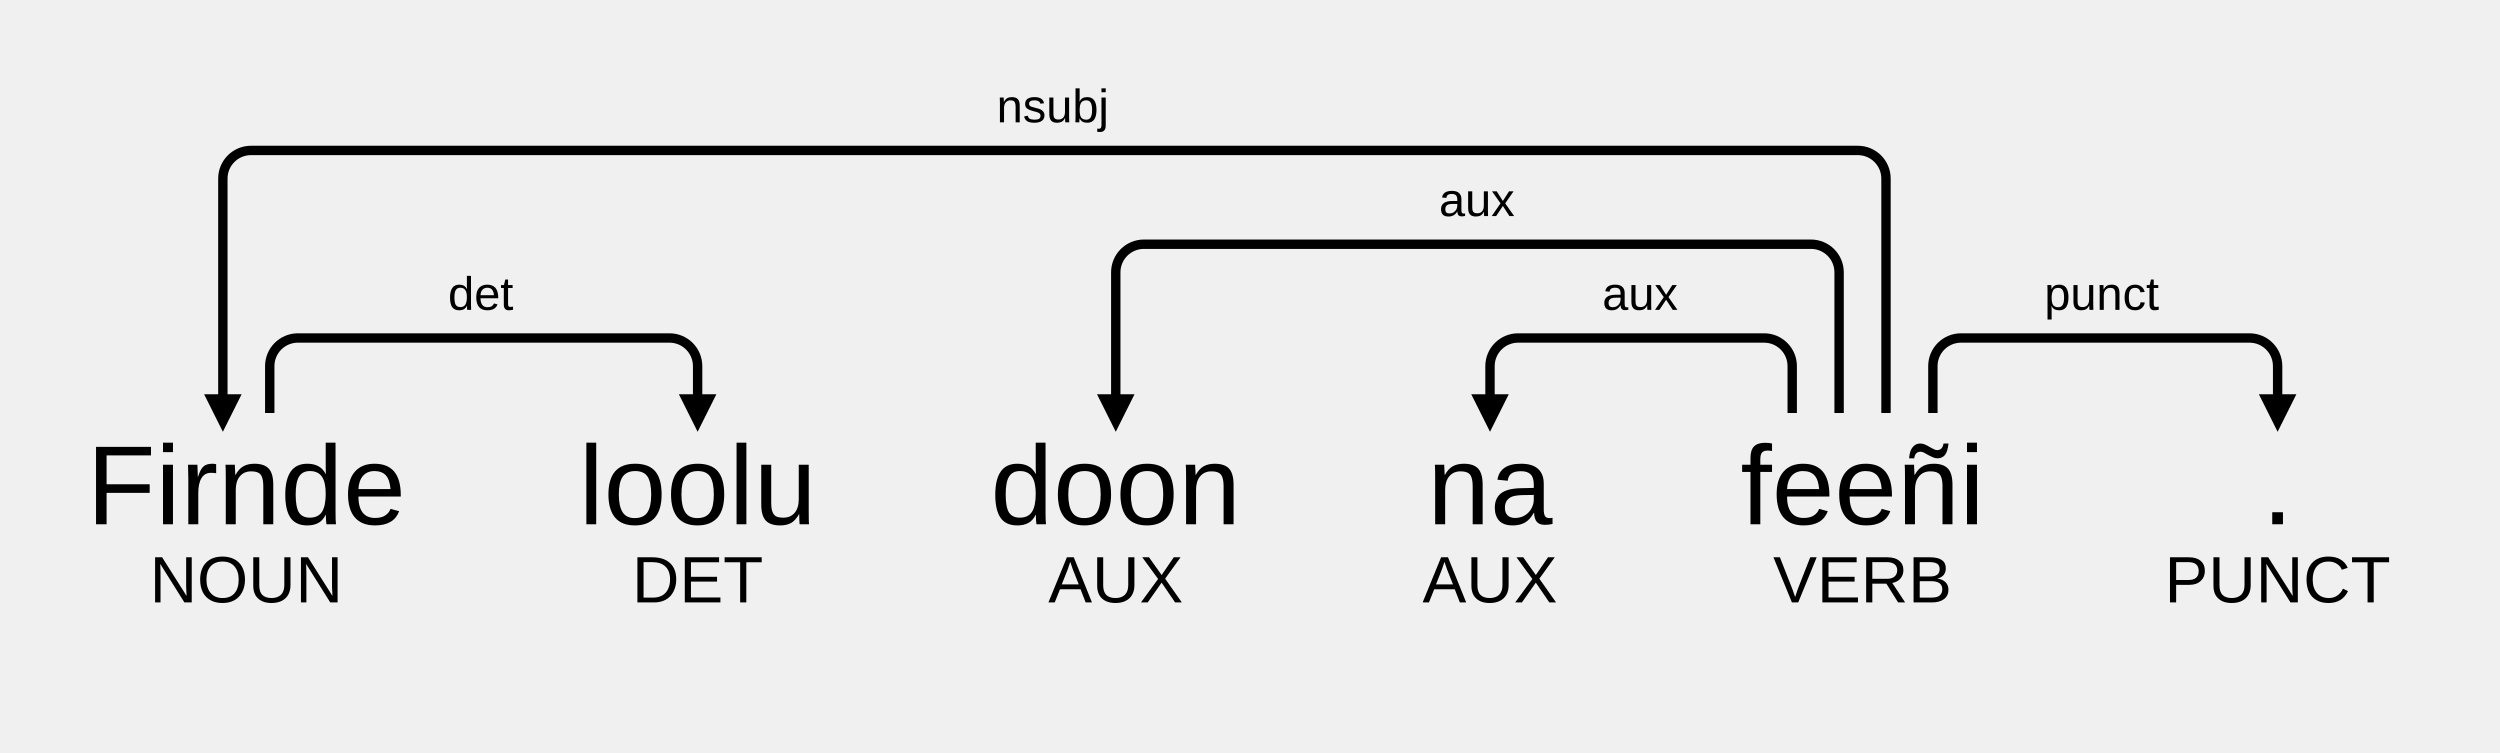
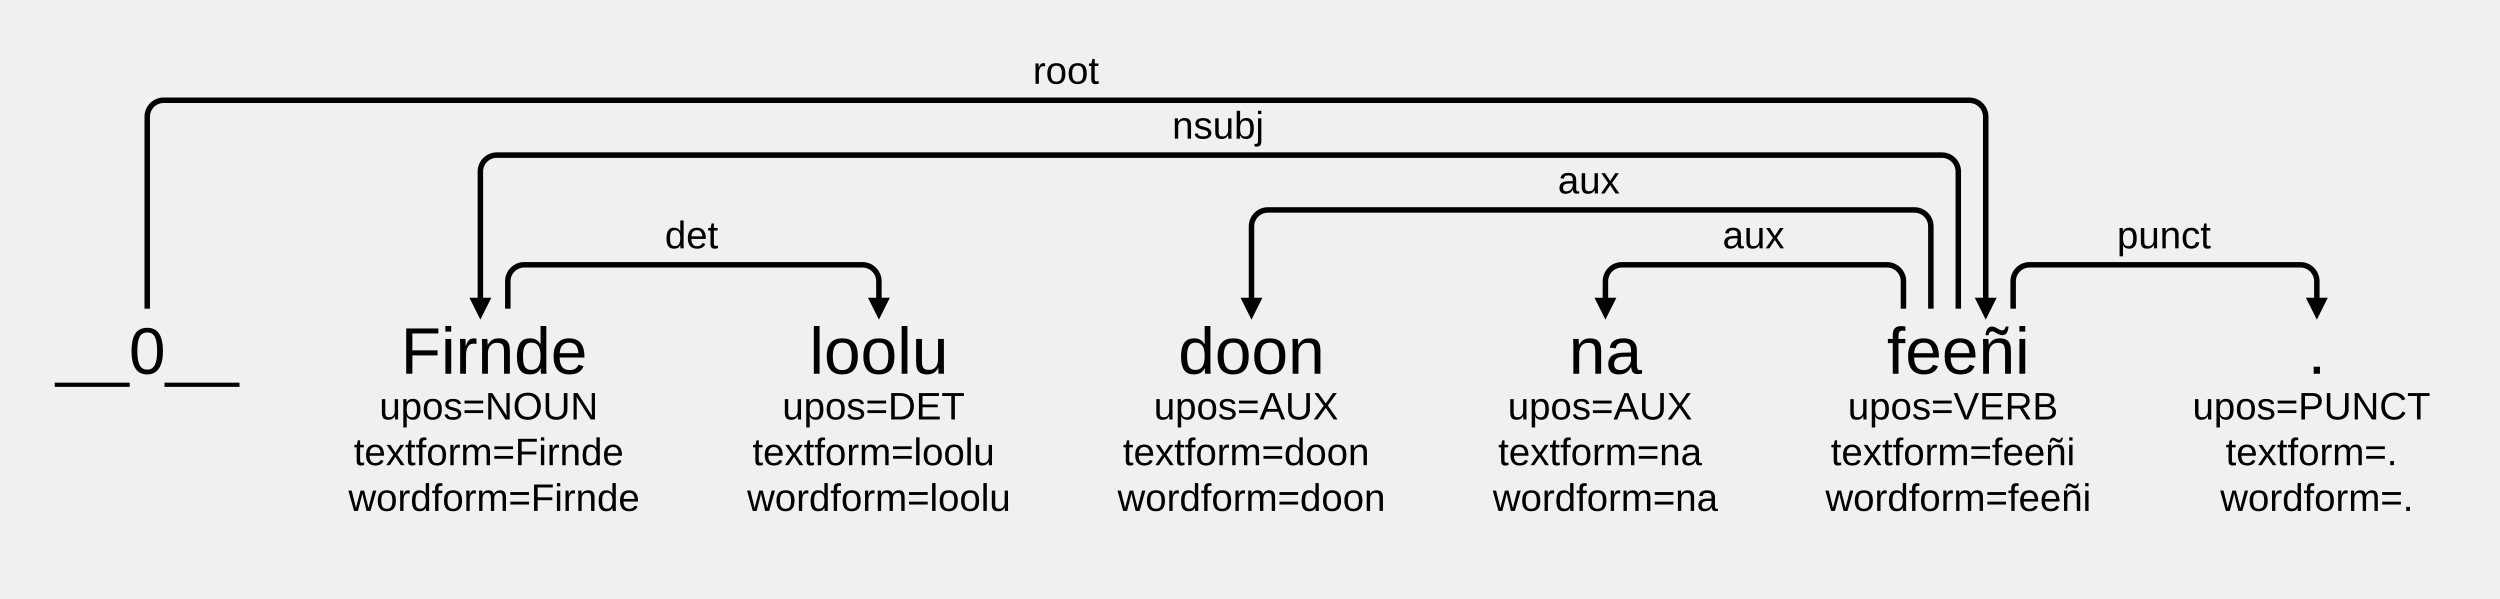
- <svg xmlns="http://www.w3.org/2000/svg" width="533.199" height="160.539">
-   <rect x="0" y="0" width="533.199" height="160.539" style="fill:transparent;fill-opacity:1;" />
-   <g transform="translate(0,114.8984) scale(2,2)">
-     <text id="word__N_1" x="26.266" y="-14.406" font-style="normal" font-weight="normal" fill="black" font-size="12" font-family="Arial" text-anchor="middle" text-align="center">
-       <tspan x="26.266" dy="12.863">Firnde</tspan>
+ <svg xmlns="http://www.w3.org/2000/svg" width="911.59" height="218.355">
+   <rect x="0" y="0" width="911.59" height="218.355" style="fill:white;fill-opacity:0;" />
+   <g transform="translate(0,139.3672) scale(2,2)">
+     <text id="word__N_0" x="26.843" y="-14.406" font-style="normal" font-weight="normal" fill="black" font-size="12" font-family="Arial" text-anchor="middle" text-align="center">
+       <tspan x="26.843" dy="12.863">__0__</tspan>
    </text>
-     <text id="subword__N_1" x="26.266" y="-1.543" fill="black" font-size="7" font-family="Arial" text-anchor="middle" text-align="center">
-       <tspan x="26.266" dy="8.337">NOUN</tspan>
+     <text id="word__N_1" x="90.081" y="-14.406" font-style="normal" font-weight="normal" fill="black" font-size="12" font-family="Arial" text-anchor="middle" text-align="center">
+       <tspan x="90.081" dy="12.863">Firnde</tspan>
    </text>
-     <text id="word__N_2" x="74.394" y="-14.406" font-style="normal" font-weight="normal" fill="black" font-size="12" font-family="Arial" text-anchor="middle" text-align="center">
-       <tspan x="74.394" dy="12.863">loolu</tspan>
+     <text id="subword__N_1" x="90.081" y="-1.543" fill="black" font-size="7" font-family="Arial" text-anchor="middle" text-align="center">
+       <tspan x="90.081" dy="8.337">upos=NOUN</tspan>
+       <tspan x="90.081" dy="8.337">textform=Firnde</tspan>
+       <tspan x="90.081" dy="8.337">wordform=Firnde</tspan>
    </text>
-     <text id="subword__N_2" x="74.394" y="-1.543" fill="black" font-size="7" font-family="Arial" text-anchor="middle" text-align="center">
-       <tspan x="74.394" dy="8.337">DET</tspan>
+     <text id="word__N_2" x="160.24" y="-14.406" font-style="normal" font-weight="normal" fill="black" font-size="12" font-family="Arial" text-anchor="middle" text-align="center">
+       <tspan x="160.24" dy="12.863">loolu</tspan>
    </text>
-     <text id="word__N_3" x="118.985" y="-14.406" font-style="normal" font-weight="normal" fill="black" font-size="12" font-family="Arial" text-anchor="middle" text-align="center">
-       <tspan x="118.985" dy="12.863">doon</tspan>
+     <text id="subword__N_2" x="160.24" y="-1.543" fill="black" font-size="7" font-family="Arial" text-anchor="middle" text-align="center">
+       <tspan x="160.24" dy="8.337">upos=DET</tspan>
+       <tspan x="160.24" dy="8.337">textform=loolu</tspan>
+       <tspan x="160.24" dy="8.337">wordform=loolu</tspan>
    </text>
-     <text id="subword__N_3" x="118.985" y="-1.543" fill="black" font-size="7" font-family="Arial" text-anchor="middle" text-align="center">
-       <tspan x="118.985" dy="8.337">AUX</tspan>
+     <text id="word__N_3" x="228.168" y="-14.406" font-style="normal" font-weight="normal" fill="black" font-size="12" font-family="Arial" text-anchor="middle" text-align="center">
+       <tspan x="228.168" dy="12.863">doon</tspan>
    </text>
-     <text id="word__N_4" x="158.894" y="-14.406" font-style="normal" font-weight="normal" fill="black" font-size="12" font-family="Arial" text-anchor="middle" text-align="center">
-       <tspan x="158.894" dy="12.863">na</tspan>
+     <text id="subword__N_3" x="228.168" y="-1.543" fill="black" font-size="7" font-family="Arial" text-anchor="middle" text-align="center">
+       <tspan x="228.168" dy="8.337">upos=AUX</tspan>
+       <tspan x="228.168" dy="8.337">textform=doon</tspan>
+       <tspan x="228.168" dy="8.337">wordform=doon</tspan>
    </text>
-     <text id="subword__N_4" x="158.894" y="-1.543" fill="black" font-size="7" font-family="Arial" text-anchor="middle" text-align="center">
-       <tspan x="158.894" dy="8.337">AUX</tspan>
+     <text id="word__N_4" x="292.697" y="-14.406" font-style="normal" font-weight="normal" fill="black" font-size="12" font-family="Arial" text-anchor="middle" text-align="center">
+       <tspan x="292.697" dy="12.863">na</tspan>
    </text>
-     <text id="word__N_5" x="198.622" y="-14.406" font-style="normal" font-weight="normal" fill="black" font-size="12" font-family="Arial" text-anchor="middle" text-align="center">
-       <tspan x="198.622" dy="12.863">feeñi</tspan>
+     <text id="subword__N_4" x="292.697" y="-1.543" fill="black" font-size="7" font-family="Arial" text-anchor="middle" text-align="center">
+       <tspan x="292.697" dy="8.337">upos=AUX</tspan>
+       <tspan x="292.697" dy="8.337">textform=na</tspan>
+       <tspan x="292.697" dy="8.337">wordform=na</tspan>
    </text>
-     <text id="subword__N_5" x="198.622" y="-1.543" fill="black" font-size="7" font-family="Arial" text-anchor="middle" text-align="center">
-       <tspan x="198.622" dy="8.337">VERB</tspan>
+     <text id="word__N_5" x="357.033" y="-14.406" font-style="normal" font-weight="normal" fill="black" font-size="12" font-family="Arial" text-anchor="middle" text-align="center">
+       <tspan x="357.033" dy="12.863">feeñi</tspan>
    </text>
-     <text id="word__N_6" x="242.885" y="-14.406" font-style="normal" font-weight="normal" fill="black" font-size="12" font-family="Arial" text-anchor="middle" text-align="center">
-       <tspan x="242.885" dy="12.863">.</tspan>
+     <text id="subword__N_5" x="357.033" y="-1.543" fill="black" font-size="7" font-family="Arial" text-anchor="middle" text-align="center">
+       <tspan x="357.033" dy="8.337">upos=VERB</tspan>
+       <tspan x="357.033" dy="8.337">textform=feeñi</tspan>
+       <tspan x="357.033" dy="8.337">wordform=feeñi</tspan>
    </text>
-     <text id="subword__N_6" x="242.885" y="-1.543" fill="black" font-size="7" font-family="Arial" text-anchor="middle" text-align="center">
-       <tspan x="242.885" dy="8.337">PUNCT</tspan>
+     <text id="word__N_6" x="422.4" y="-14.406" font-style="normal" font-weight="normal" fill="black" font-size="12" font-family="Arial" text-anchor="middle" text-align="center">
+       <tspan x="422.4" dy="12.863">.</tspan>
+     </text>
+     <text id="subword__N_6" x="422.4" y="-1.543" fill="black" font-size="7" font-family="Arial" text-anchor="middle" text-align="center">
+       <tspan x="422.4" dy="8.337">upos=PUNCT</tspan>
+       <tspan x="422.4" dy="8.337">textform=.</tspan>
+       <tspan x="422.4" dy="8.337">wordform=.</tspan>
    </text>
    <marker id="markerendword_1" markerWidth="5" markerHeight="5" markerUnits="userSpaceOnUse" orient="auto" refX="2" refY="2">
      <path d="M0,0 l4,2 l-4,2 z" style="fill:black;" />
    </marker>
-     <text id="label__N_1__N_2__det" x="51.266" y="-24.406" style="fill:black;font-size:5px;font-family:Arial;text-anchor:middle;text-align:center">det</text>
-     <path style="marker-end:url(#markerendword_1);" stroke="black" fill="none" d="M 28.766,-13.406 28.766,-18.406 A 3 3 0 0 1 31.766,-21.406 L 71.394,-21.406 A 3 3 0 0 1 74.394,-18.406 L 74.394,-13.406" />
+     <text id="label__N_1__N_2__det" x="126.081" y="-24.406" style="fill:black;font-size:7px;font-family:Arial;text-anchor:middle;text-align:center">det</text>
+     <path style="marker-end:url(#markerendword_1);" stroke="black" fill="none" d="M 92.581,-13.406 92.581,-18.406 A 3 3 0 0 1 95.581,-21.406 L 157.239,-21.406 A 3 3 0 0 1 160.239,-18.406 L 160.239,-13.406" />
+     <marker id="markerendword_4" markerWidth="5" markerHeight="5" markerUnits="userSpaceOnUse" orient="auto" refX="2" refY="2">
+       <path d="M0,0 l4,2 l-4,2 z" style="fill:black;" />
+     </marker>
+     <text id="label__N_5__N_4__aux" x="319.697" y="-24.406" style="fill:black;font-size:7px;font-family:Arial;text-anchor:middle;text-align:center">aux</text>
+     <path style="marker-end:url(#markerendword_4);" stroke="black" fill="none" d="M 347.033,-13.406 347.033,-18.406 A 3 3 0 0 0 344.033,-21.406 L 295.697,-21.406 A 3 3 0 0 0 292.697,-18.406 L 292.697,-13.406" />
+     <marker id="markerendword_5" markerWidth="5" markerHeight="5" markerUnits="userSpaceOnUse" orient="auto" refX="2" refY="2">
+       <path d="M0,0 l4,2 l-4,2 z" style="fill:black;" />
+     </marker>
+     <text id="label__N_5__N_6__punct" x="394.533" y="-24.406" style="fill:black;font-size:7px;font-family:Arial;text-anchor:middle;text-align:center">punct</text>
+     <path style="marker-end:url(#markerendword_5);" stroke="black" fill="none" d="M 367.033,-13.406 367.033,-18.406 A 3 3 0 0 1 370.033,-21.406 L 419.4,-21.406 A 3 3 0 0 1 422.4,-18.406 L 422.4,-13.406" />
    <marker id="markerendword_3" markerWidth="5" markerHeight="5" markerUnits="userSpaceOnUse" orient="auto" refX="2" refY="2">
      <path d="M0,0 l4,2 l-4,2 z" style="fill:black;" />
    </marker>
-     <text id="label__N_5__N_4__aux" x="174.894" y="-24.406" style="fill:black;font-size:5px;font-family:Arial;text-anchor:middle;text-align:center">aux</text>
-     <path style="marker-end:url(#markerendword_3);" stroke="black" fill="none" d="M 191.122,-13.406 191.122,-18.406 A 3 3 0 0 0 188.122,-21.406 L 161.894,-21.406 A 3 3 0 0 0 158.894,-18.406 L 158.894,-13.406" />
-     <marker id="markerendword_4" markerWidth="5" markerHeight="5" markerUnits="userSpaceOnUse" orient="auto" refX="2" refY="2">
-       <path d="M0,0 l4,2 l-4,2 z" style="fill:black;" />
-     </marker>
-     <text id="label__N_5__N_6__punct" x="224.122" y="-24.406" style="fill:black;font-size:5px;font-family:Arial;text-anchor:middle;text-align:center">punct</text>
-     <path style="marker-end:url(#markerendword_4);" stroke="black" fill="none" d="M 206.122,-13.406 206.122,-18.406 A 3 3 0 0 1 209.122,-21.406 L 239.885,-21.406 A 3 3 0 0 1 242.885,-18.406 L 242.885,-13.406" />
+     <text id="label__N_5__N_3__aux" x="289.668" y="-34.406" style="fill:black;font-size:7px;font-family:Arial;text-anchor:middle;text-align:center">aux</text>
+     <path style="marker-end:url(#markerendword_3);" stroke="black" fill="none" d="M 352.033,-13.406 352.033,-28.406 A 3 3 0 0 0 349.033,-31.406 L 231.168,-31.406 A 3 3 0 0 0 228.168,-28.406 L 228.168,-13.406" />
    <marker id="markerendword_2" markerWidth="5" markerHeight="5" markerUnits="userSpaceOnUse" orient="auto" refX="2" refY="2">
      <path d="M0,0 l4,2 l-4,2 z" style="fill:black;" />
    </marker>
-     <text id="label__N_5__N_3__aux" x="157.485" y="-34.406" style="fill:black;font-size:5px;font-family:Arial;text-anchor:middle;text-align:center">aux</text>
-     <path style="marker-end:url(#markerendword_2);" stroke="black" fill="none" d="M 196.122,-13.406 196.122,-28.406 A 3 3 0 0 0 193.122,-31.406 L 121.985,-31.406 A 3 3 0 0 0 118.985,-28.406 L 118.985,-13.406" />
+     <text id="label__N_5__N_1__nsubj" x="222.081" y="-44.406" style="fill:black;font-size:7px;font-family:Arial;text-anchor:middle;text-align:center">nsubj</text>
+     <path style="marker-end:url(#markerendword_2);" stroke="black" fill="none" d="M 357.033,-13.406 357.033,-38.406 A 3 3 0 0 0 354.033,-41.406 L 90.581,-41.406 A 3 3 0 0 0 87.581,-38.406 L 87.581,-13.406" />
    <marker id="markerendword_0" markerWidth="5" markerHeight="5" markerUnits="userSpaceOnUse" orient="auto" refX="2" refY="2">
      <path d="M0,0 l4,2 l-4,2 z" style="fill:black;" />
    </marker>
-     <text id="label__N_5__N_1__nsubj" x="112.266" y="-44.406" style="fill:black;font-size:5px;font-family:Arial;text-anchor:middle;text-align:center">nsubj</text>
-     <path style="marker-end:url(#markerendword_0);" stroke="black" fill="none" d="M 201.122,-13.406 201.122,-38.406 A 3 3 0 0 0 198.122,-41.406 L 26.766,-41.406 A 3 3 0 0 0 23.766,-38.406 L 23.766,-13.406" />
+     <text id="label__N_0__N_5__root" x="194.343" y="-54.406" style="fill:black;font-size:7px;font-family:Arial;text-anchor:middle;text-align:center">root</text>
+     <path style="marker-end:url(#markerendword_0);" stroke="black" fill="none" d="M 26.843,-13.406 26.843,-48.406 A 3 3 0 0 1 29.843,-51.406 L 359.033,-51.406 A 3 3 0 0 1 362.033,-48.406 L 362.033,-13.406" />
  </g>
</svg>
